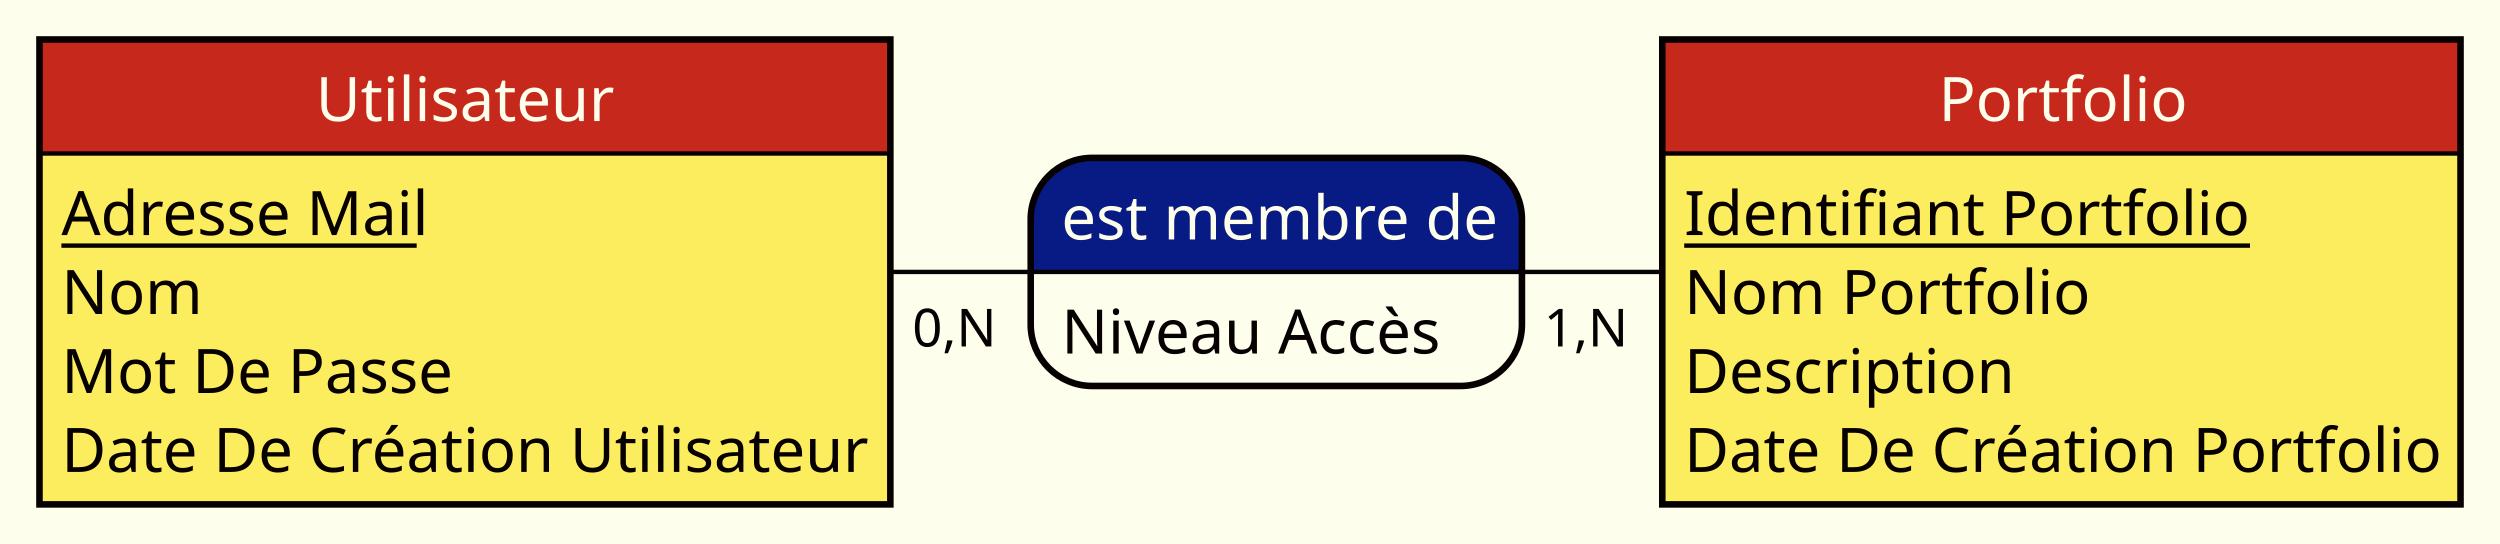
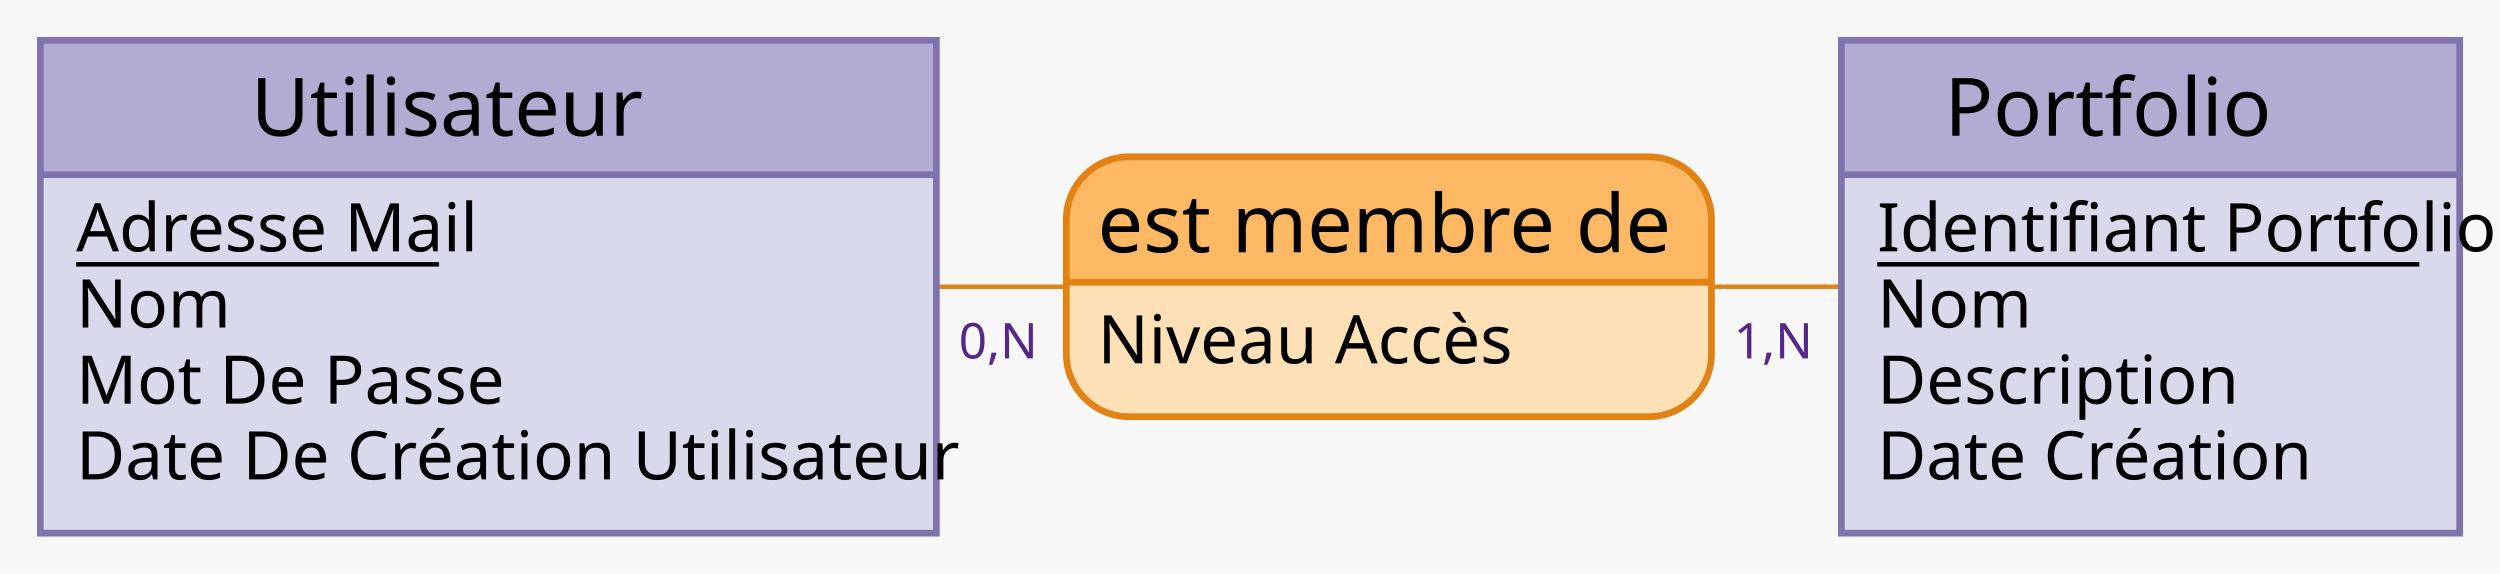
- <svg xmlns="http://www.w3.org/2000/svg" width="570" height="124" viewBox="0 0 570 124">
-   <rect x="0" y="0" width="570" height="124" fill="#fefeec" stroke="none" stroke-width="0" />
+ <svg xmlns="http://www.w3.org/2000/svg" width="558" height="128" viewBox="0 0 558 128">
+   <rect x="0" y="0" width="558" height="128" fill="#f7f7f7" stroke="none" stroke-width="0" />
  <g>
-     <line x1="106" y1="62" x2="291" y2="62" stroke="#060100" stroke-width="1" />
-     <line x1="470" y1="62" x2="291" y2="62" stroke="#060100" stroke-width="1" />
+     <line x1="109" y1="64" x2="310" y2="64" stroke="#e08214" stroke-width="1" />
+     <line x1="480" y1="64" x2="310" y2="64" stroke="#e08214" stroke-width="1" />
    <g>
-       <path d="M333 36 a14 14 90 0 1 14 14 V62 h-112 V50 a14 14 90 0 1 14 -14" fill="#081a84" stroke="#081a84" stroke-width="0" />
-       <path d="M347 62 v12 a14 14 90 0 1 -14 14 H249 a14 14 90 0 1 -14 -14 V62 H112" fill="#fefeec" stroke="#fefeec" stroke-width="0" />
-       <rect x="235" y="36" width="112" height="52" fill="none" rx="14" stroke="#060100" stroke-width="1.5" />
-       <line x1="235" y1="62" x2="347" y2="62" stroke="#060100" stroke-width="1" />
-       <text x="242" y="54.6" fill="#fefeec" font-family="Trebuchet MS" font-size="14">est membre de</text>
-       <text x="242" y="80.6" fill="#060100" font-family="Trebuchet MS" font-size="14">Niveau Accès</text>
+       <path d="M368 35 a14 14 90 0 1 14 14 V63 h-144 V49 a14 14 90 0 1 14 -14" fill="#fdb863" stroke="#fdb863" stroke-width="0" />
+       <path d="M382 63 v16 a14 14 90 0 1 -14 14 H252 a14 14 90 0 1 -14 -14 V63 H144" fill="#fee0b6" stroke="#fee0b6" stroke-width="0" />
+       <rect x="238" y="35" width="144" height="58" fill="none" rx="14" stroke="#e08214" stroke-width="1.5" />
+       <line x1="238" y1="63" x2="382" y2="63" stroke="#e08214" stroke-width="1.5" />
+       <text x="245" y="56.3" fill="#000000" font-family="Copperplate" font-size="18">est membre de</text>
+       <text x="245" y="81.1" fill="#000000" font-family="Gill Sans" font-size="15">Niveau Accès</text>
    </g>
-     <text x="208" y="79" fill="#060100" font-family="Verdana" font-size="12">0,N</text>
-     <text x="352" y="79" fill="#060100" font-family="Verdana" font-size="12">1,N</text>
+     <text x="214" y="80" fill="#542788" font-family="Futura" font-size="11">0,N</text>
+     <text x="387" y="80" fill="#542788" font-family="Futura" font-size="11">1,N</text>
  </g>
  <g>
    <g>
-       <rect x="9" y="9" width="194" height="26" fill="#c6281b" stroke="none" stroke-width="0" opacity="1" />
-       <rect x="9" y="35" width="194" height="80" fill="#fced5f" stroke="none" stroke-width="0" opacity="1" />
-       <rect x="9" y="9" width="194" height="106" fill="none" stroke="#060100" stroke-width="1.5" opacity="1" />
-       <line x1="9" y1="35" x2="203" y2="35" stroke="#060100" stroke-width="1" />
+       <rect x="9" y="9" width="200" height="30" fill="#b2abd2" stroke="none" stroke-width="0" opacity="1" />
+       <rect x="9" y="39" width="200" height="80" fill="#d8daeb" stroke="none" stroke-width="0" opacity="1" />
+       <rect x="9" y="9" width="200" height="110" fill="none" stroke="#8073ac" stroke-width="1.5" opacity="1" />
+       <line x1="9" y1="39" x2="209" y2="39" stroke="#8073ac" stroke-width="1.5" />
    </g>
-     <text x="72" y="27.6" fill="#fefeec" font-family="Trebuchet MS" font-size="14">Utilisateur</text>
-     <text x="14" y="53.6" fill="#060100" font-family="Trebuchet MS" font-size="14">Adresse Mail</text>
-     <line x1="14" y1="56" x2="95" y2="56" stroke="#060100" stroke-width="1" />
-     <text x="14" y="71.6" fill="#060100" font-family="Trebuchet MS" font-size="14">Nom</text>
-     <text x="14" y="89.6" fill="#060100" font-family="Trebuchet MS" font-size="14">Mot De Passe</text>
-     <text x="14" y="107.6" fill="#060100" font-family="Trebuchet MS" font-size="14">Date De Création Utilisateur</text>
+     <text x="56" y="30.3" fill="#000000" font-family="Copperplate" font-size="18">Utilisateur</text>
+     <text x="17" y="56.1" fill="#000000" font-family="Gill Sans" font-size="15">Adresse Mail</text>
+     <line x1="17" y1="59" x2="98" y2="59" stroke="#000000" stroke-width="1" />
+     <text x="17" y="73.1" fill="#000000" font-family="Gill Sans" font-size="15">Nom</text>
+     <text x="17" y="90.1" fill="#000000" font-family="Gill Sans" font-size="15">Mot De Passe</text>
+     <text x="17" y="107" fill="#000000" font-family="Gill Sans" font-size="15">Date De Création Utilisateur</text>
  </g>
  <g>
    <g>
-       <rect x="379" y="9" width="182" height="26" fill="#c6281b" stroke="none" stroke-width="0" opacity="1" />
-       <rect x="379" y="35" width="182" height="80" fill="#fced5f" stroke="none" stroke-width="0" opacity="1" />
-       <rect x="379" y="9" width="182" height="106" fill="none" stroke="#060100" stroke-width="1.5" opacity="1" />
-       <line x1="379" y1="35" x2="561" y2="35" stroke="#060100" stroke-width="1" />
+       <rect x="411" y="9" width="138" height="30" fill="#b2abd2" stroke="none" stroke-width="0" opacity="1" />
+       <rect x="411" y="39" width="138" height="80" fill="#d8daeb" stroke="none" stroke-width="0" opacity="1" />
+       <rect x="411" y="9" width="138" height="110" fill="none" stroke="#8073ac" stroke-width="1.5" opacity="1" />
+       <line x1="411" y1="39" x2="549" y2="39" stroke="#8073ac" stroke-width="1.5" />
    </g>
-     <text x="442" y="27.6" fill="#fefeec" font-family="Trebuchet MS" font-size="14">Portfolio</text>
-     <text x="384" y="53.6" fill="#060100" font-family="Trebuchet MS" font-size="14">Identifiant Portfolio</text>
-     <line x1="384" y1="56" x2="513" y2="56" stroke="#060100" stroke-width="1" />
-     <text x="384" y="71.6" fill="#060100" font-family="Trebuchet MS" font-size="14">Nom Portfolio</text>
-     <text x="384" y="89.6" fill="#060100" font-family="Trebuchet MS" font-size="14">Description</text>
-     <text x="384" y="107.6" fill="#060100" font-family="Trebuchet MS" font-size="14">Date De Création Portfolio</text>
+     <text x="434" y="30.3" fill="#000000" font-family="Copperplate" font-size="18">Portfolio</text>
+     <text x="419" y="56.1" fill="#000000" font-family="Gill Sans" font-size="15">Identifiant Portfolio</text>
+     <line x1="419" y1="59" x2="540" y2="59" stroke="#000000" stroke-width="1" />
+     <text x="419" y="73.1" fill="#000000" font-family="Gill Sans" font-size="15">Nom</text>
+     <text x="419" y="90.1" fill="#000000" font-family="Gill Sans" font-size="15">Description</text>
+     <text x="419" y="107" fill="#000000" font-family="Gill Sans" font-size="15">Date Création</text>
  </g>
</svg>
